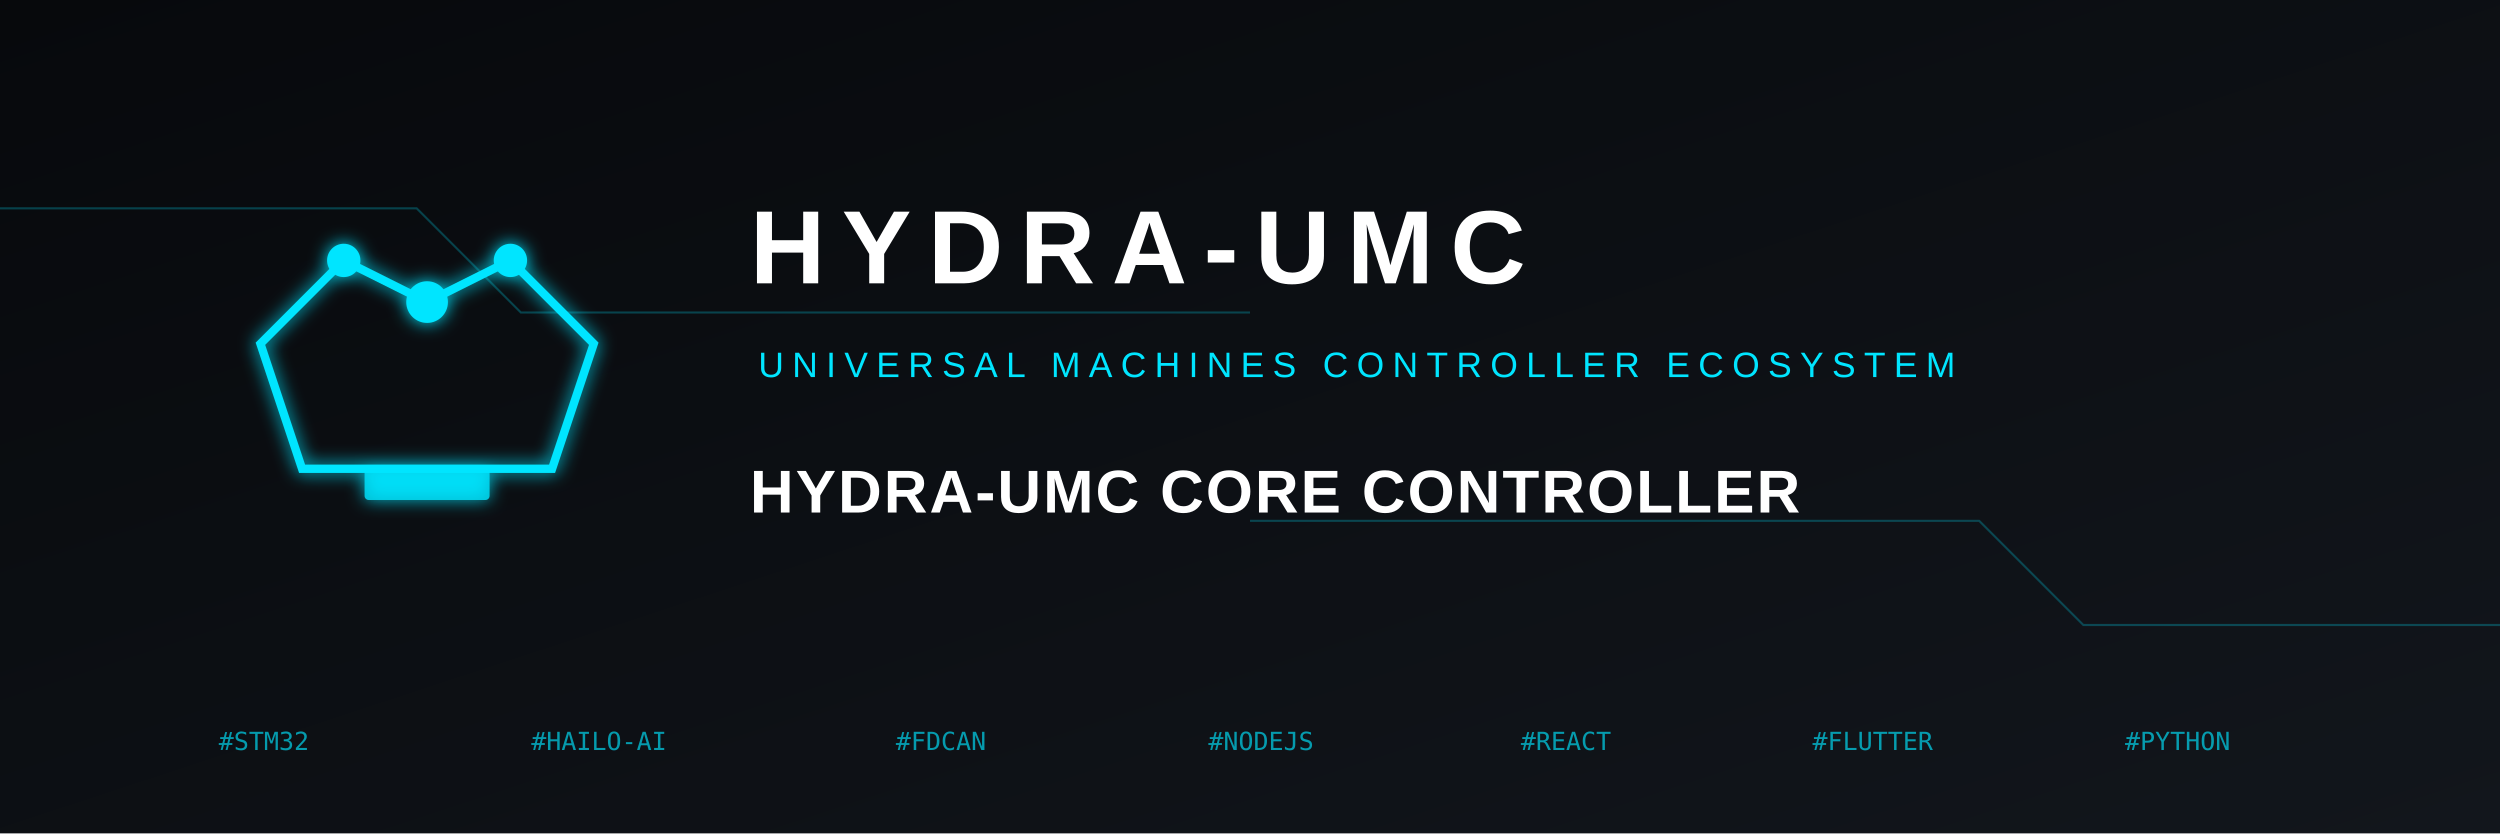
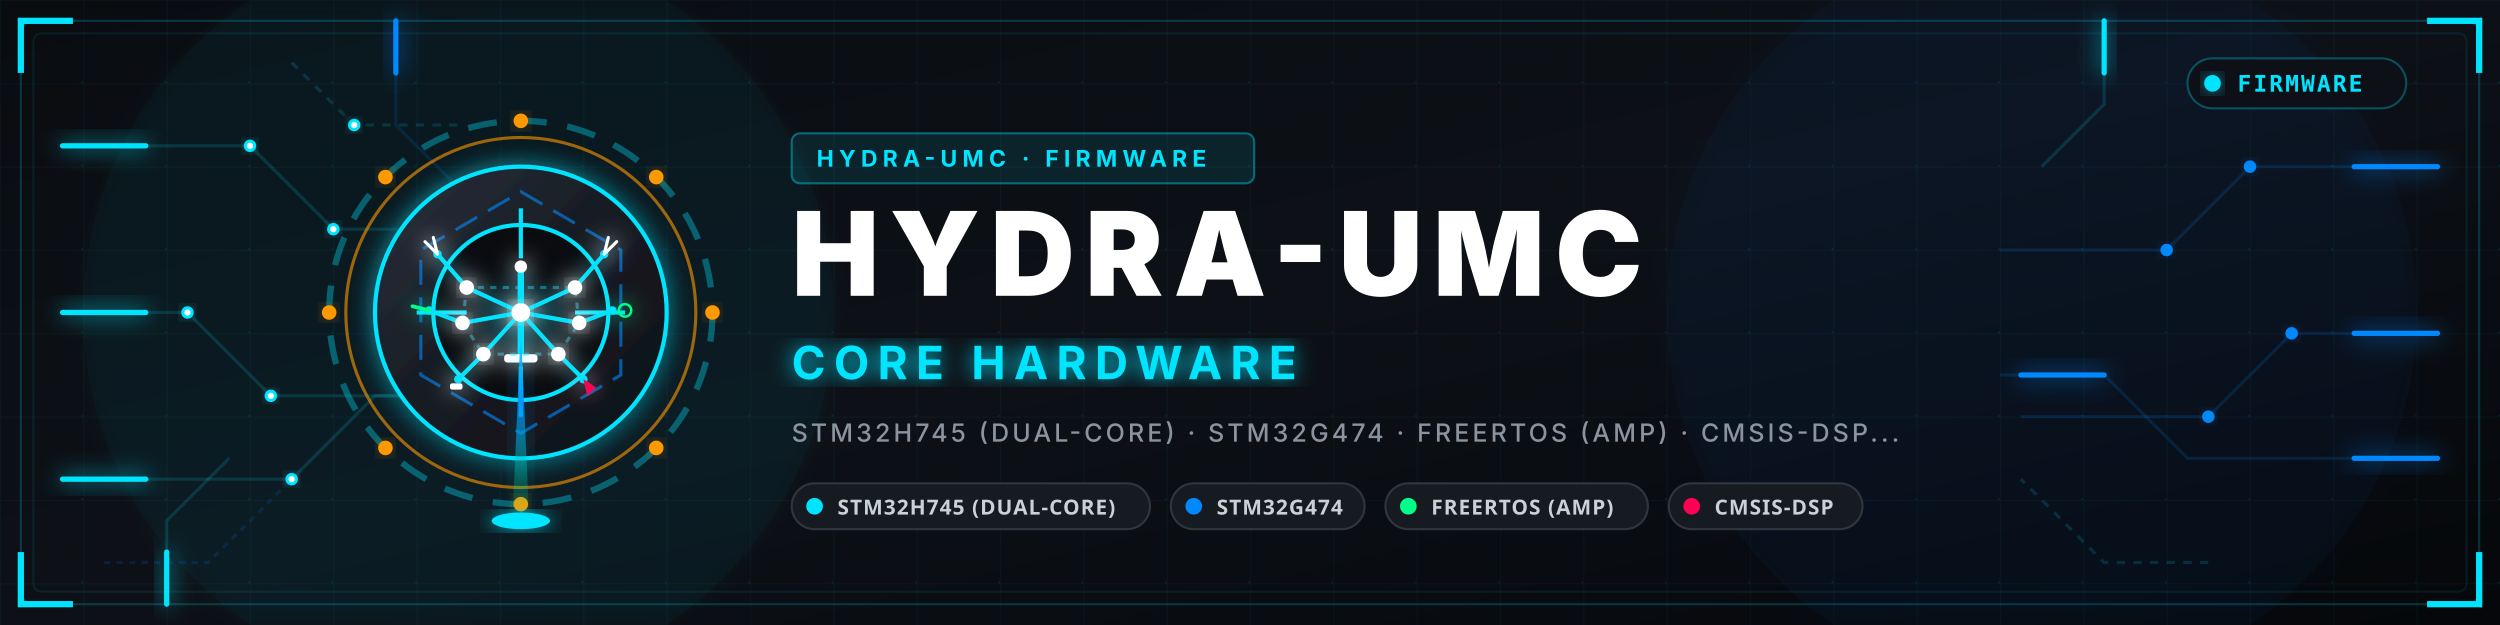
- <svg xmlns="http://www.w3.org/2000/svg" viewBox="0 0 1200 400" role="img" aria-labelledby="title desc">
+ <svg xmlns="http://www.w3.org/2000/svg" viewBox="0 0 1200 300" width="100%" height="100%">
  <defs>
-     <linearGradient id="bgGrad" x1="0%" y1="0%" x2="100%" y2="100%">
-       <stop offset="0%" stop-color="#07090C" />
-       <stop offset="100%" stop-color="#12161C" />
-     </linearGradient>
-     <filter id="glow">
-       <feGaussianBlur stdDeviation="4" result="coloredBlur" />
+     <linearGradient id="bgGlow" x1="0%" y1="0%" x2="100%" y2="100%">
+       <stop offset="0%" stop-color="#0A0C10" />
+       <stop offset="50%" stop-color="#0D1117" />
+       <stop offset="100%" stop-color="#05070A" />
+     </linearGradient>
+     <linearGradient id="cyanGlow" x1="0%" y1="0%" x2="100%" y2="0%">
+       <stop offset="0%" stop-color="#00E5FF" stop-opacity="0.8" />
+       <stop offset="100%" stop-color="#0088FF" stop-opacity="0.9" />
+     </linearGradient>
+     <linearGradient id="hydraCyanGlow" x1="0%" y1="0%" x2="100%" y2="100%">
+       <stop offset="0%" stop-color="#00F0FF" />
+       <stop offset="100%" stop-color="#0077FF" />
+     </linearGradient>
+     <linearGradient id="laserBeam" x1="0%" y1="0%" x2="0%" y2="100%">
+       <stop offset="0%" stop-color="#00E5FF" stop-opacity="1" />
+       <stop offset="40%" stop-color="#0088FF" stop-opacity="0.8" />
+       <stop offset="100%" stop-color="#00FF88" stop-opacity="0" />
+     </linearGradient>
+     <linearGradient id="metalGradient" x1="0%" y1="0%" x2="100%" y2="100%">
+       <stop offset="0%" stop-color="#2A303C" />
+       <stop offset="50%" stop-color="#161B22" />
+       <stop offset="100%" stop-color="#0D1117" />
+     </linearGradient>
+     <filter id="glowCyan" x="-20%" y="-20%" width="140%" height="140%">
+       <feGaussianBlur stdDeviation="5" result="blur" />
      <feMerge>
-         <feMergeNode in="coloredBlur" />
+         <feMergeNode in="blur" />
        <feMergeNode in="SourceGraphic" />
      </feMerge>
    </filter>
+     <filter id="glowBlue" x="-20%" y="-20%" width="140%" height="140%">
+       <feGaussianBlur stdDeviation="6" result="blur" />
+       <feMerge>
+         <feMergeNode in="blur" />
+         <feMergeNode in="SourceGraphic" />
+       </feMerge>
+     </filter>
+     <filter id="glowBeam" x="-30%" y="-30%" width="160%" height="160%">
+       <feGaussianBlur stdDeviation="8" result="blur" />
+       <feMerge>
+         <feMergeNode in="blur" />
+         <feMergeNode in="SourceGraphic" />
+       </feMerge>
+     </filter>
+     <pattern id="cyberGrid" width="40" height="40" patternUnits="userSpaceOnUse">
+       <path d="M 40 0 L 0 0 0 40" fill="none" stroke="#00E5FF" stroke-opacity="0.04" stroke-width="1" />
+       <circle cx="40" cy="40" r="1" fill="#00E5FF" fill-opacity="0.1" />
+     </pattern>
+     <g id="pcbNode">
+       <circle cx="0" cy="0" r="3" fill="#00E5FF" filter="url(#glowCyan)" />
+       <circle cx="0" cy="0" r="1.5" fill="#FFFFFF" />
+     </g>
  </defs>
-   <rect width="1200" height="400" fill="url(#bgGrad)" />
-   <g fill="none" stroke="#00E5FF" stroke-width="1" opacity=".25">
-     <path d="M0 100H200L250 150H600" />
-     <path d="M1200 300H1000L950 250H600" />
-   </g>
-   <g transform="translate(205 185)" filter="url(#glow)">
-     <path d="M-60,40 -80,-20 -40,-60 0,-40 40,-60 80,-20 60,40Z" fill="none" stroke="#00E5FF" stroke-width="4" />
-     <circle cy="-40" r="10" fill="#00E5FF" />
-     <circle cx="-40" cy="-60" r="8" fill="#00E5FF" />
-     <circle cx="40" cy="-60" r="8" fill="#00E5FF" />
-     <rect x="-30" y="40" width="60" height="15" rx="2" fill="#00E5FF" opacity=".8" />
-   </g>
-   <text x="360" y="136" font-family="Arial,sans-serif" font-size="50" font-weight="bold" fill="#FFFFFF" letter-spacing="8">HYDRA-UMC</text>
-   <text x="364" y="181" font-family="Arial,sans-serif" font-size="17" fill="#00E5FF" letter-spacing="4">UNIVERSAL MACHINES CONTROLLER ECOSYSTEM</text>
-   <text x="360" y="246" font-family="Arial,sans-serif" font-size="29" font-weight="bold" fill="#FFFFFF" letter-spacing="1">HYDRA-UMC CORE CONTROLLER</text>
-   <g font-family="monospace" font-size="12" fill="#00E5FF" opacity=".65">
-     <text x="105" y="360">#STM32</text>
-     <text x="255" y="360">#HAILO-AI</text>
-     <text x="430" y="360">#FDCAN</text>
-     <text x="580" y="360">#NODEJS</text>
-     <text x="730" y="360">#REACT</text>
-     <text x="870" y="360">#FLUTTER</text>
-     <text x="1020" y="360">#PYTHON</text>
+   <rect width="1200" height="300" fill="url(#bgGlow)" />
+   <rect width="1200" height="300" fill="url(#cyberGrid)" />
+   <circle cx="220" cy="150" r="180" fill="#00E5FF" fill-opacity="0.03" filter="url(#glowCyan)">
+     <animate attributeName="fill-opacity" values="0.02;0.05;0.02" dur="6s" repeatCount="indefinite" />
+   </circle>
+   <circle cx="980" cy="150" r="180" fill="#0077FF" fill-opacity="0.03" filter="url(#glowBlue)">
+     <animate attributeName="fill-opacity" values="0.02;0.05;0.02" dur="6s" repeatCount="indefinite" />
+   </circle>
+   <rect x="10" y="10" width="1180" height="280" fill="none" stroke="#00E5FF" stroke-opacity="0.2" stroke-width="1" rx="6" />
+   <rect x="16" y="16" width="1168" height="268" fill="none" stroke="#00E5FF" stroke-opacity="0.08" stroke-width="1" rx="4" />
+   <path d="M 10 35 L 10 10 L 35 10" fill="none" stroke="#00E5FF" stroke-width="3">
+     <animate attributeName="stroke-opacity" values="0.6;1;0.6" dur="3s" repeatCount="indefinite" />
+   </path>
+   <path d="M 1190 35 L 1190 10 L 1165 10" fill="none" stroke="#00E5FF" stroke-width="3">
+     <animate attributeName="stroke-opacity" values="0.6;1;0.6" dur="3s" repeatCount="indefinite" />
+   </path>
+   <path d="M 10 265 L 10 290 L 35 290" fill="none" stroke="#00E5FF" stroke-width="3">
+     <animate attributeName="stroke-opacity" values="0.6;1;0.6" dur="3s" repeatCount="indefinite" />
+   </path>
+   <path d="M 1190 265 L 1190 290 L 1165 290" fill="none" stroke="#00E5FF" stroke-width="3">
+     <animate attributeName="stroke-opacity" values="0.6;1;0.6" dur="3s" repeatCount="indefinite" />
+   </path>
+   <g stroke="#00E5FF" stroke-opacity="0.15" stroke-width="1.5" fill="none">
+     <path d="M 30 70 L 120 70 L 160 110 L 240 110" />
+     <path d="M 30 150 L 90 150 L 130 190 L 220 190" />
+     <path d="M 30 230 L 140 230 L 180 190 L 210 190" />
+     <path d="M 80 290 L 80 250 L 110 220" />
+     <path d="M 190 10 L 190 60 L 220 90" stroke="#0077FF" stroke-opacity="0.15" />
+     <path d="M 140 30 L 170 60 L 220 60" stroke-dasharray="4,4" />
+     <path d="M 50 270 L 100 270 L 140 230" stroke="#0077FF" stroke-opacity="0.15" stroke-dasharray="3,3" />
+   </g>
+   <g fill="none" stroke-linecap="round" stroke-linejoin="round">
+     <path d="M 30 70 L 120 70 L 160 110 L 240 110" stroke="#00E5FF" stroke-width="2.5" stroke-dasharray="40, 240" filter="url(#glowCyan)">
+       <animate attributeName="stroke-dashoffset" values="280;0" dur="3s" repeatCount="indefinite" />
+     </path>
+     <path d="M 30 150 L 90 150 L 130 190 L 220 190" stroke="#00E5FF" stroke-width="2.5" stroke-dasharray="40, 220" filter="url(#glowCyan)">
+       <animate attributeName="stroke-dashoffset" values="260;0" dur="3.5s" repeatCount="indefinite" />
+     </path>
+     <path d="M 30 230 L 140 230 L 180 190 L 210 190" stroke="#00E5FF" stroke-width="2.5" stroke-dasharray="40, 230" filter="url(#glowCyan)">
+       <animate attributeName="stroke-dashoffset" values="270;0" dur="3.2s" repeatCount="indefinite" />
+     </path>
+     <path d="M 80 290 L 80 250 L 110 220" stroke="#00E5FF" stroke-width="2.5" stroke-dasharray="25, 100" filter="url(#glowCyan)">
+       <animate attributeName="stroke-dashoffset" values="125;0" dur="2.5s" repeatCount="indefinite" />
+     </path>
+     <path d="M 190 10 L 190 60 L 220 90" stroke="#0088FF" stroke-width="2.5" stroke-dasharray="25, 90" filter="url(#glowBlue)">
+       <animate attributeName="stroke-dashoffset" values="115;0" dur="2.8s" repeatCount="indefinite" />
+     </path>
+   </g>
+   <use href="#pcbNode" x="120" y="70" />
+   <use href="#pcbNode" x="160" y="110" />
+   <use href="#pcbNode" x="90" y="150" />
+   <use href="#pcbNode" x="130" y="190" />
+   <use href="#pcbNode" x="140" y="230" />
+   <use href="#pcbNode" x="170" y="60" />
+   <g stroke="#0088FF" stroke-opacity="0.15" stroke-width="1.5" fill="none">
+     <path d="M 1170 80 L 1080 80 L 1040 120 L 960 120" />
+     <path d="M 1170 160 L 1100 160 L 1060 200 L 970 200" />
+     <path d="M 1170 220 L 1050 220 L 1010 180 M 1010 180 L 960 180" />
+     <path d="M 1010 10 L 1010 50 L 980 80" stroke="#00E5FF" stroke-opacity="0.15" />
+     <path d="M 1060 270 L 1010 270 L 970 230" stroke="#00E5FF" stroke-opacity="0.15" stroke-dasharray="4,4" />
+   </g>
+   <g fill="none" stroke-linecap="round" stroke-linejoin="round">
+     <path d="M 1170 80 L 1080 80 L 1040 120 L 960 120" stroke="#0088FF" stroke-width="2.5" stroke-dasharray="40, 230" filter="url(#glowBlue)">
+       <animate attributeName="stroke-dashoffset" values="0;270" dur="3.5s" repeatCount="indefinite" />
+     </path>
+     <path d="M 1170 160 L 1100 160 L 1060 200 L 970 200" stroke="#0088FF" stroke-width="2.5" stroke-dasharray="40, 240" filter="url(#glowBlue)">
+       <animate attributeName="stroke-dashoffset" values="0;280" dur="3.8s" repeatCount="indefinite" />
+     </path>
+     <path d="M 1170 220 L 1050 220 L 1010 180 M 1010 180 L 960 180" stroke="#0088FF" stroke-width="2.5" stroke-dasharray="40, 250" filter="url(#glowBlue)">
+       <animate attributeName="stroke-dashoffset" values="0;290" dur="4s" repeatCount="indefinite" />
+     </path>
+     <path d="M 1010 10 L 1010 50 L 980 80" stroke="#00E5FF" stroke-width="2.5" stroke-dasharray="25, 95" filter="url(#glowCyan)">
+       <animate attributeName="stroke-dashoffset" values="0;120" dur="2.6s" repeatCount="indefinite" />
+     </path>
+   </g>
+   <circle cx="1080" cy="80" r="3" fill="#0088FF" filter="url(#glowBlue)" />
+   <circle cx="1040" cy="120" r="3" fill="#0088FF" filter="url(#glowBlue)" />
+   <circle cx="1100" cy="160" r="3" fill="#0088FF" filter="url(#glowBlue)" />
+   <circle cx="1060" cy="200" r="3" fill="#0088FF" filter="url(#glowBlue)" />
+   <g transform="translate(250, 150)">
+     <g>
+       <circle cx="0" cy="0" r="92" fill="none" stroke="#00E5FF" stroke-opacity="0.35" stroke-width="3" stroke-dasharray="14,10" />
+       <circle cx="0" cy="0" r="84" fill="none" stroke="#FF9900" stroke-opacity="0.6" stroke-width="1.5" />
+       <circle cx="92" cy="0" r="3.5" fill="#FF9900" filter="url(#glowBlue)" />
+       <circle cx="65" cy="65" r="3.5" fill="#FF9900" filter="url(#glowBlue)" />
+       <circle cx="0" cy="92" r="3.5" fill="#FF9900" filter="url(#glowBlue)" />
+       <circle cx="-65" cy="65" r="3.5" fill="#FF9900" filter="url(#glowBlue)" />
+       <circle cx="-92" cy="0" r="3.5" fill="#FF9900" filter="url(#glowBlue)" />
+       <circle cx="-65" cy="-65" r="3.5" fill="#FF9900" filter="url(#glowBlue)" />
+       <circle cx="0" cy="-92" r="3.5" fill="#FF9900" filter="url(#glowBlue)" />
+       <circle cx="65" cy="-65" r="3.5" fill="#FF9900" filter="url(#glowBlue)" />
+       <animateTransform attributeName="transform" type="rotate" from="0 0 0" to="360 0 0" dur="25s" repeatCount="indefinite" />
+     </g>
+     <circle cx="0" cy="0" r="70" fill="url(#metalGradient)" stroke="#00E5FF" stroke-width="2" filter="url(#glowCyan)" />
+     <g>
+       <polygon points="0,-58 48,-30 48,30 0,58 -48,30 -48,-30" fill="none" stroke="#0088FF" stroke-width="1.5" stroke-dasharray="12,6" opacity="0.6" />
+       <animateTransform attributeName="transform" type="rotate" from="360 0 0" to="0 0 0" dur="18s" repeatCount="indefinite" />
+     </g>
+     <circle cx="0" cy="0" r="42" fill="#0A0C10" stroke="#00E5FF" stroke-width="2" />
+     <line x1="-50" y1="0" x2="-26" y2="0" stroke="#00E5FF" stroke-width="2" />
+     <line x1="26" y1="0" x2="50" y2="0" stroke="#00E5FF" stroke-width="2" />
+     <line x1="0" y1="-50" x2="0" y2="-26" stroke="#00E5FF" stroke-width="2" />
+     <line x1="0" y1="26" x2="0" y2="50" stroke="#00E5FF" stroke-width="2" />
+     <g id="hydra8ArmSystem" filter="url(#glowCyan)">
+       <line x1="0" y1="0" x2="0" y2="22" stroke="#00E5FF" stroke-width="3" stroke-linecap="round" />
+       <rect x="-8" y="20" width="16" height="4" rx="1.5" fill="#FFFFFF" />
+       <line x1="0" y1="0" x2="0" y2="-22" stroke="#00E5FF" stroke-width="3" stroke-linecap="round" />
+       <circle cx="0" cy="-22" r="3" fill="#FFFFFF" />
+       <path d="M -26 -12 L -28 5 L -18 20 L 18 20 L 28 5 L 26 -12 Z" fill="none" stroke="#00E5FF" stroke-width="1.5" stroke-dasharray="3,3" opacity="0.4" />
+       <path d="M 0 0 L -26 -12 M 0 0 L -28 5 M 0 0 L -18 20 M 0 0 L 18 20 M 0 0 L 28 5 M 0 0 L 26 -12" stroke="#00E5FF" stroke-width="2" stroke-linecap="round" />
+       <g transform="translate(-26, -12)">
+         <g>
+           <animateTransform attributeName="transform" type="rotate" values="-25;15;-25" dur="3.4s" repeatCount="indefinite" />
+           <line x1="0" y1="0" x2="-14" y2="-16" stroke="#00E5FF" stroke-width="2" stroke-linecap="round" />
+           <circle cx="-14" cy="-16" r="2" fill="#00E5FF" />
+           <g transform="translate(-14, -16)">
+             <animateTransform attributeName="transform" type="rotate" values="30;-20;30" dur="3.4s" repeatCount="indefinite" />
+             <path d="M 0 0 L -6 -6 M 0 0 L -2 -8" stroke="#FFFFFF" stroke-width="1.5" stroke-linecap="round" />
+           </g>
+         </g>
+       </g>
+       <g transform="translate(-28, 5)">
+         <g>
+           <animateTransform attributeName="transform" type="rotate" values="-18;22;-18" dur="4.0s" repeatCount="indefinite" />
+           <line x1="0" y1="0" x2="-16" y2="-6" stroke="#00E5FF" stroke-width="2" stroke-linecap="round" />
+           <circle cx="-16" cy="-6" r="2" fill="#00E5FF" />
+           <g transform="translate(-16, -6)">
+             <animateTransform attributeName="transform" type="rotate" values="-25;25;-25" dur="4.0s" repeatCount="indefinite" />
+             <line x1="0" y1="0" x2="-8" y2="-2" stroke="#00FF88" stroke-width="1.8" stroke-linecap="round" />
+           </g>
+         </g>
+       </g>
+       <g transform="translate(-18, 20)">
+         <g>
+           <animateTransform attributeName="transform" type="rotate" values="-15;20;-15" dur="4.5s" repeatCount="indefinite" />
+           <line x1="0" y1="0" x2="-12" y2="12" stroke="#00E5FF" stroke-width="2" stroke-linecap="round" />
+           <circle cx="-12" cy="12" r="2" fill="#00E5FF" />
+           <g transform="translate(-12, 12)">
+             <animateTransform attributeName="transform" type="rotate" values="20;-15;20" dur="4.5s" repeatCount="indefinite" />
+             <rect x="-4" y="2" width="6" height="3" rx="1" fill="#FFFFFF" />
+           </g>
+         </g>
+       </g>
+       <g transform="translate(18, 20)">
+         <g>
+           <animateTransform attributeName="transform" type="rotate" values="15;-20;15" dur="4.2s" repeatCount="indefinite" />
+           <line x1="0" y1="0" x2="12" y2="12" stroke="#00E5FF" stroke-width="2" stroke-linecap="round" />
+           <circle cx="12" cy="12" r="2" fill="#00E5FF" />
+           <g transform="translate(12, 12)">
+             <animateTransform attributeName="transform" type="rotate" values="-20;15;-20" dur="4.2s" repeatCount="indefinite" />
+             <polygon points="0,0 6,4 2,8" fill="#FF0055" />
+           </g>
+         </g>
+       </g>
+       <g transform="translate(28, 5)">
+         <g>
+           <animateTransform attributeName="transform" type="rotate" values="22;-18;22" dur="3.8s" repeatCount="indefinite" />
+           <line x1="0" y1="0" x2="16" y2="-6" stroke="#00E5FF" stroke-width="2" stroke-linecap="round" />
+           <circle cx="16" cy="-6" r="2" fill="#00E5FF" />
+           <g transform="translate(16, -6)">
+             <animateTransform attributeName="transform" type="rotate" values="20;-20;20" dur="3.8s" repeatCount="indefinite" />
+             <circle cx="6" cy="0" r="3" fill="none" stroke="#00FF88" stroke-width="1.2" />
+           </g>
+         </g>
+       </g>
+       <g transform="translate(26, -12)">
+         <g>
+           <animateTransform attributeName="transform" type="rotate" values="25;-15;25" dur="3.2s" repeatCount="indefinite" />
+           <line x1="0" y1="0" x2="14" y2="-16" stroke="#00E5FF" stroke-width="2" stroke-linecap="round" />
+           <circle cx="14" cy="-16" r="2" fill="#00E5FF" />
+           <g transform="translate(14, -16)">
+             <animateTransform attributeName="transform" type="rotate" values="-30;20;-30" dur="3.2s" repeatCount="indefinite" />
+             <path d="M 0 0 L 6 -6 M 0 0 L 2 -8" stroke="#FFFFFF" stroke-width="1.5" stroke-linecap="round" />
+           </g>
+         </g>
+       </g>
+       <circle cx="0" cy="0" r="4.5" fill="#FFFFFF" filter="url(#glowCyan)" />
+       <circle cx="-26" cy="-12" r="3.5" fill="#FFFFFF" filter="url(#glowCyan)" />
+       <circle cx="-28" cy="5" r="3.5" fill="#FFFFFF" filter="url(#glowCyan)" />
+       <circle cx="-18" cy="20" r="3.5" fill="#FFFFFF" filter="url(#glowCyan)" />
+       <circle cx="18" cy="20" r="3.5" fill="#FFFFFF" filter="url(#glowCyan)" />
+       <circle cx="28" cy="5" r="3.5" fill="#FFFFFF" filter="url(#glowCyan)" />
+       <circle cx="26" cy="-12" r="3.5" fill="#FFFFFF" filter="url(#glowCyan)" />
+     </g>
+   </g>
+   <path d="M 250 157 L 246 250 L 254 250 Z" fill="url(#laserBeam)" filter="url(#glowBeam)">
+     <animate attributeName="opacity" values="0.3;1;0.3" dur="1.2s" repeatCount="indefinite" />
+   </path>
+   <ellipse cx="250" cy="250" rx="14" ry="4" fill="#00E5FF" filter="url(#glowCyan)">
+     <animate attributeName="rx" values="10;18;10" dur="1.2s" repeatCount="indefinite" />
+     <animate attributeName="opacity" values="0.4;1;0.4" dur="1.2s" repeatCount="indefinite" />
+   </ellipse>
+   <g transform="translate(380, 0)">
+     <g transform="translate(0, 82)">
+       <rect x="0" y="-18" width="222" height="24" rx="4" fill="#00E5FF" fill-opacity="0.1" stroke="#00E5FF" stroke-opacity="0.4" stroke-width="1">
+         <animate attributeName="stroke-opacity" values="0.3;0.8;0.3" dur="4s" repeatCount="indefinite" />
+       </rect>
+       <text x="12" y="-2" font-family="'Inter', 'Segoe UI', 'Roboto', sans-serif" font-weight="700" font-size="11" fill="#00E5FF" letter-spacing="2.5">HYDRA-UMC · FIRMWARE</text>
+     </g>
+     <text x="0" y="142" font-family="'Inter', 'Segoe UI', 'Roboto', sans-serif" font-weight="900" font-size="56" fill="#FFFFFF" letter-spacing="5">HYDRA-UMC</text>
+     <text x="0" y="182" font-family="'Inter', 'Segoe UI', 'Roboto', sans-serif" font-weight="700" font-size="22" fill="#00E5FF" letter-spacing="4" filter="url(#glowCyan)">CORE HARDWARE</text>
+     <text x="0" y="212" font-family="'Inter', 'Segoe UI', 'Roboto', sans-serif" font-weight="500" font-size="12" fill="#8B949E" letter-spacing="1.5">STM32H745 (DUAL-CORE) · STM32G474 · FREERTOS (AMP) · CMSIS-DSP...</text>
+     <g transform="translate(0, 232)">
+       <rect x="0" y="0" width="172" height="22" rx="11" fill="#161B22" stroke="#30363D" stroke-width="1" />
+       <circle cx="11" cy="11" r="4" fill="#00E5FF">
+         <animate attributeName="opacity" values="0.5;1;0.5" dur="2.0s" repeatCount="indefinite" />
+       </circle>
+       <text x="22" y="15" font-family="sans-serif" font-weight="600" font-size="10" fill="#C9D1D9" letter-spacing="0.5">STM32H745 (DUAL-CORE)</text>
+       <rect x="182" y="0" width="93" height="22" rx="11" fill="#161B22" stroke="#30363D" stroke-width="1" />
+       <circle cx="193" cy="11" r="4" fill="#0088FF">
+         <animate attributeName="opacity" values="0.5;1;0.5" dur="2.2s" repeatCount="indefinite" />
+       </circle>
+       <text x="204" y="15" font-family="sans-serif" font-weight="600" font-size="10" fill="#C9D1D9" letter-spacing="0.5">STM32G474</text>
+       <rect x="285" y="0" width="126" height="22" rx="11" fill="#161B22" stroke="#30363D" stroke-width="1" />
+       <circle cx="296" cy="11" r="4" fill="#00FF88">
+         <animate attributeName="opacity" values="0.5;1;0.5" dur="2.4s" repeatCount="indefinite" />
+       </circle>
+       <text x="307" y="15" font-family="sans-serif" font-weight="600" font-size="10" fill="#C9D1D9" letter-spacing="0.5">FREERTOS (AMP)</text>
+       <rect x="421" y="0" width="93" height="22" rx="11" fill="#161B22" stroke="#30363D" stroke-width="1" />
+       <circle cx="432" cy="11" r="4" fill="#FF0055">
+         <animate attributeName="opacity" values="0.5;1;0.5" dur="2.6s" repeatCount="indefinite" />
+       </circle>
+       <text x="443" y="15" font-family="sans-serif" font-weight="600" font-size="10" fill="#C9D1D9" letter-spacing="0.5">CMSIS-DSP</text>
+     </g>
+   </g>
+   <g transform="translate(1060, 42)">
+     <rect x="-10" y="-14" width="105" height="24" rx="12" fill="#0D1117" stroke="#00E5FF" stroke-opacity="0.3" stroke-width="1" />
+     <circle cx="2" cy="-2" r="4" fill="#00E5FF" filter="url(#glowCyan)">
+       <animate attributeName="opacity" values="0.3;1;0.3" dur="1.5s" repeatCount="indefinite" />
+     </circle>
+     <text x="14" y="2" font-family="monospace" font-weight="700" font-size="11" fill="#00E5FF" letter-spacing="1">FIRMWARE</text>
  </g>
</svg>
